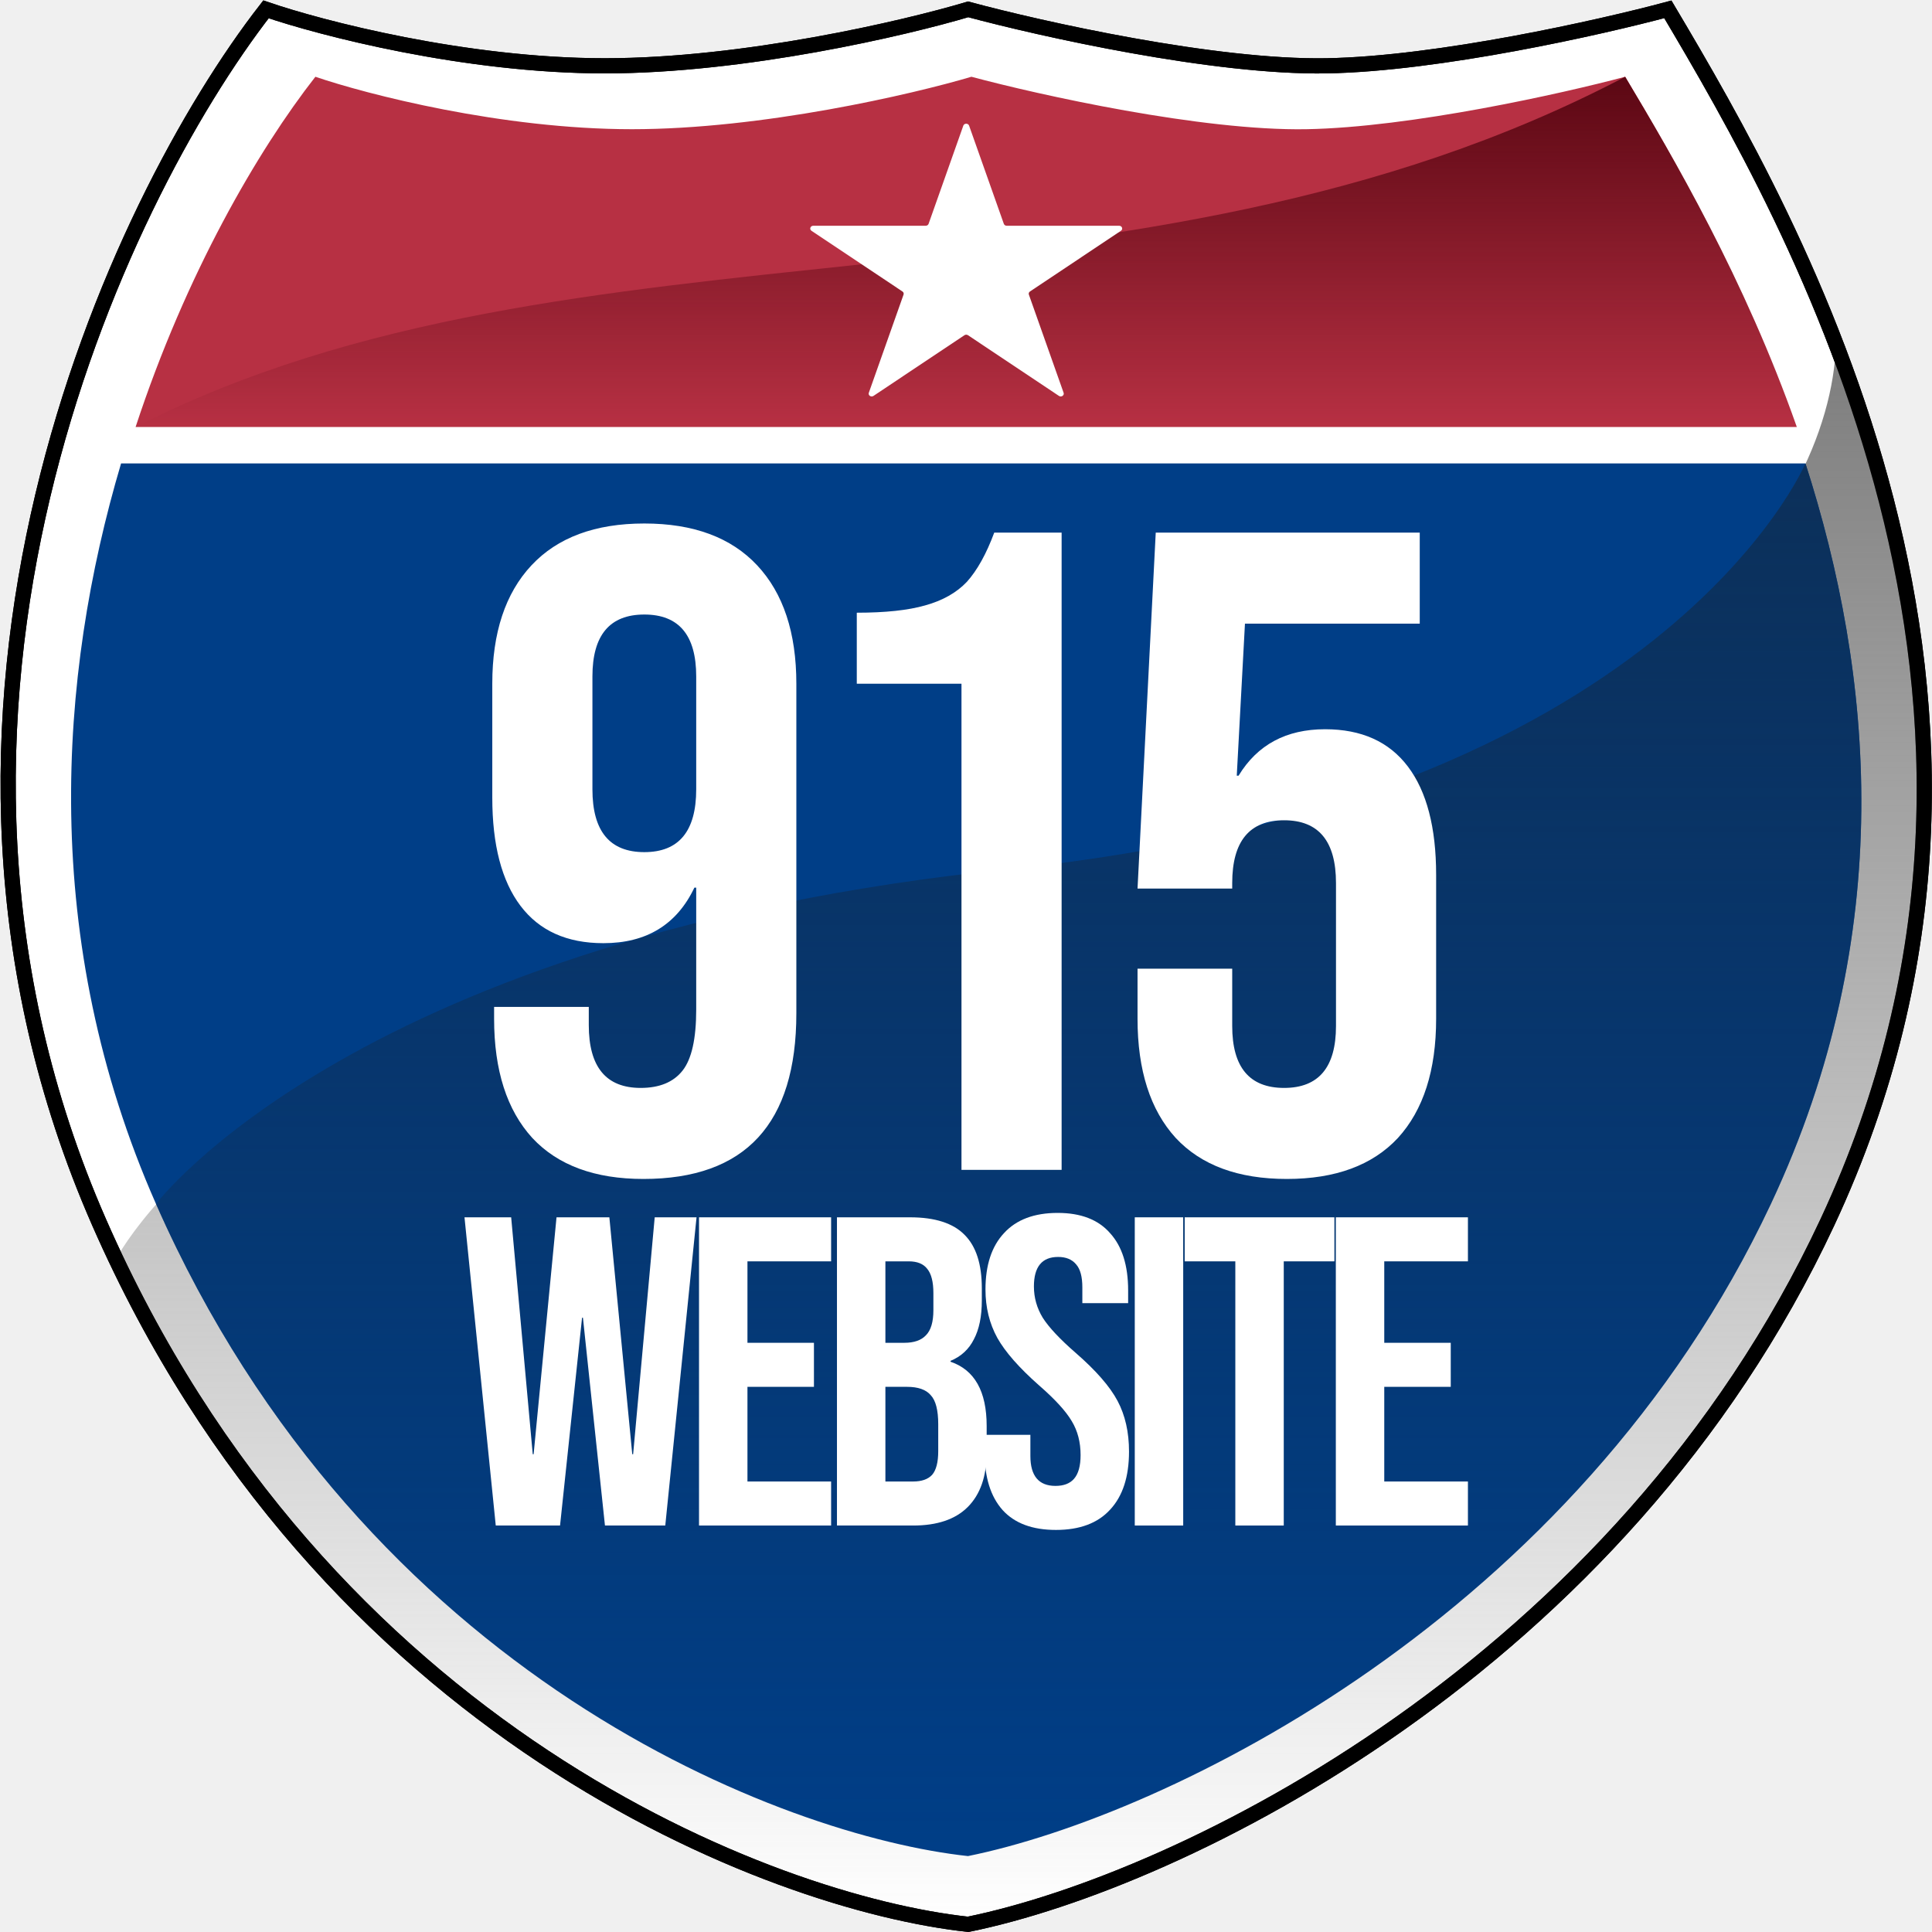
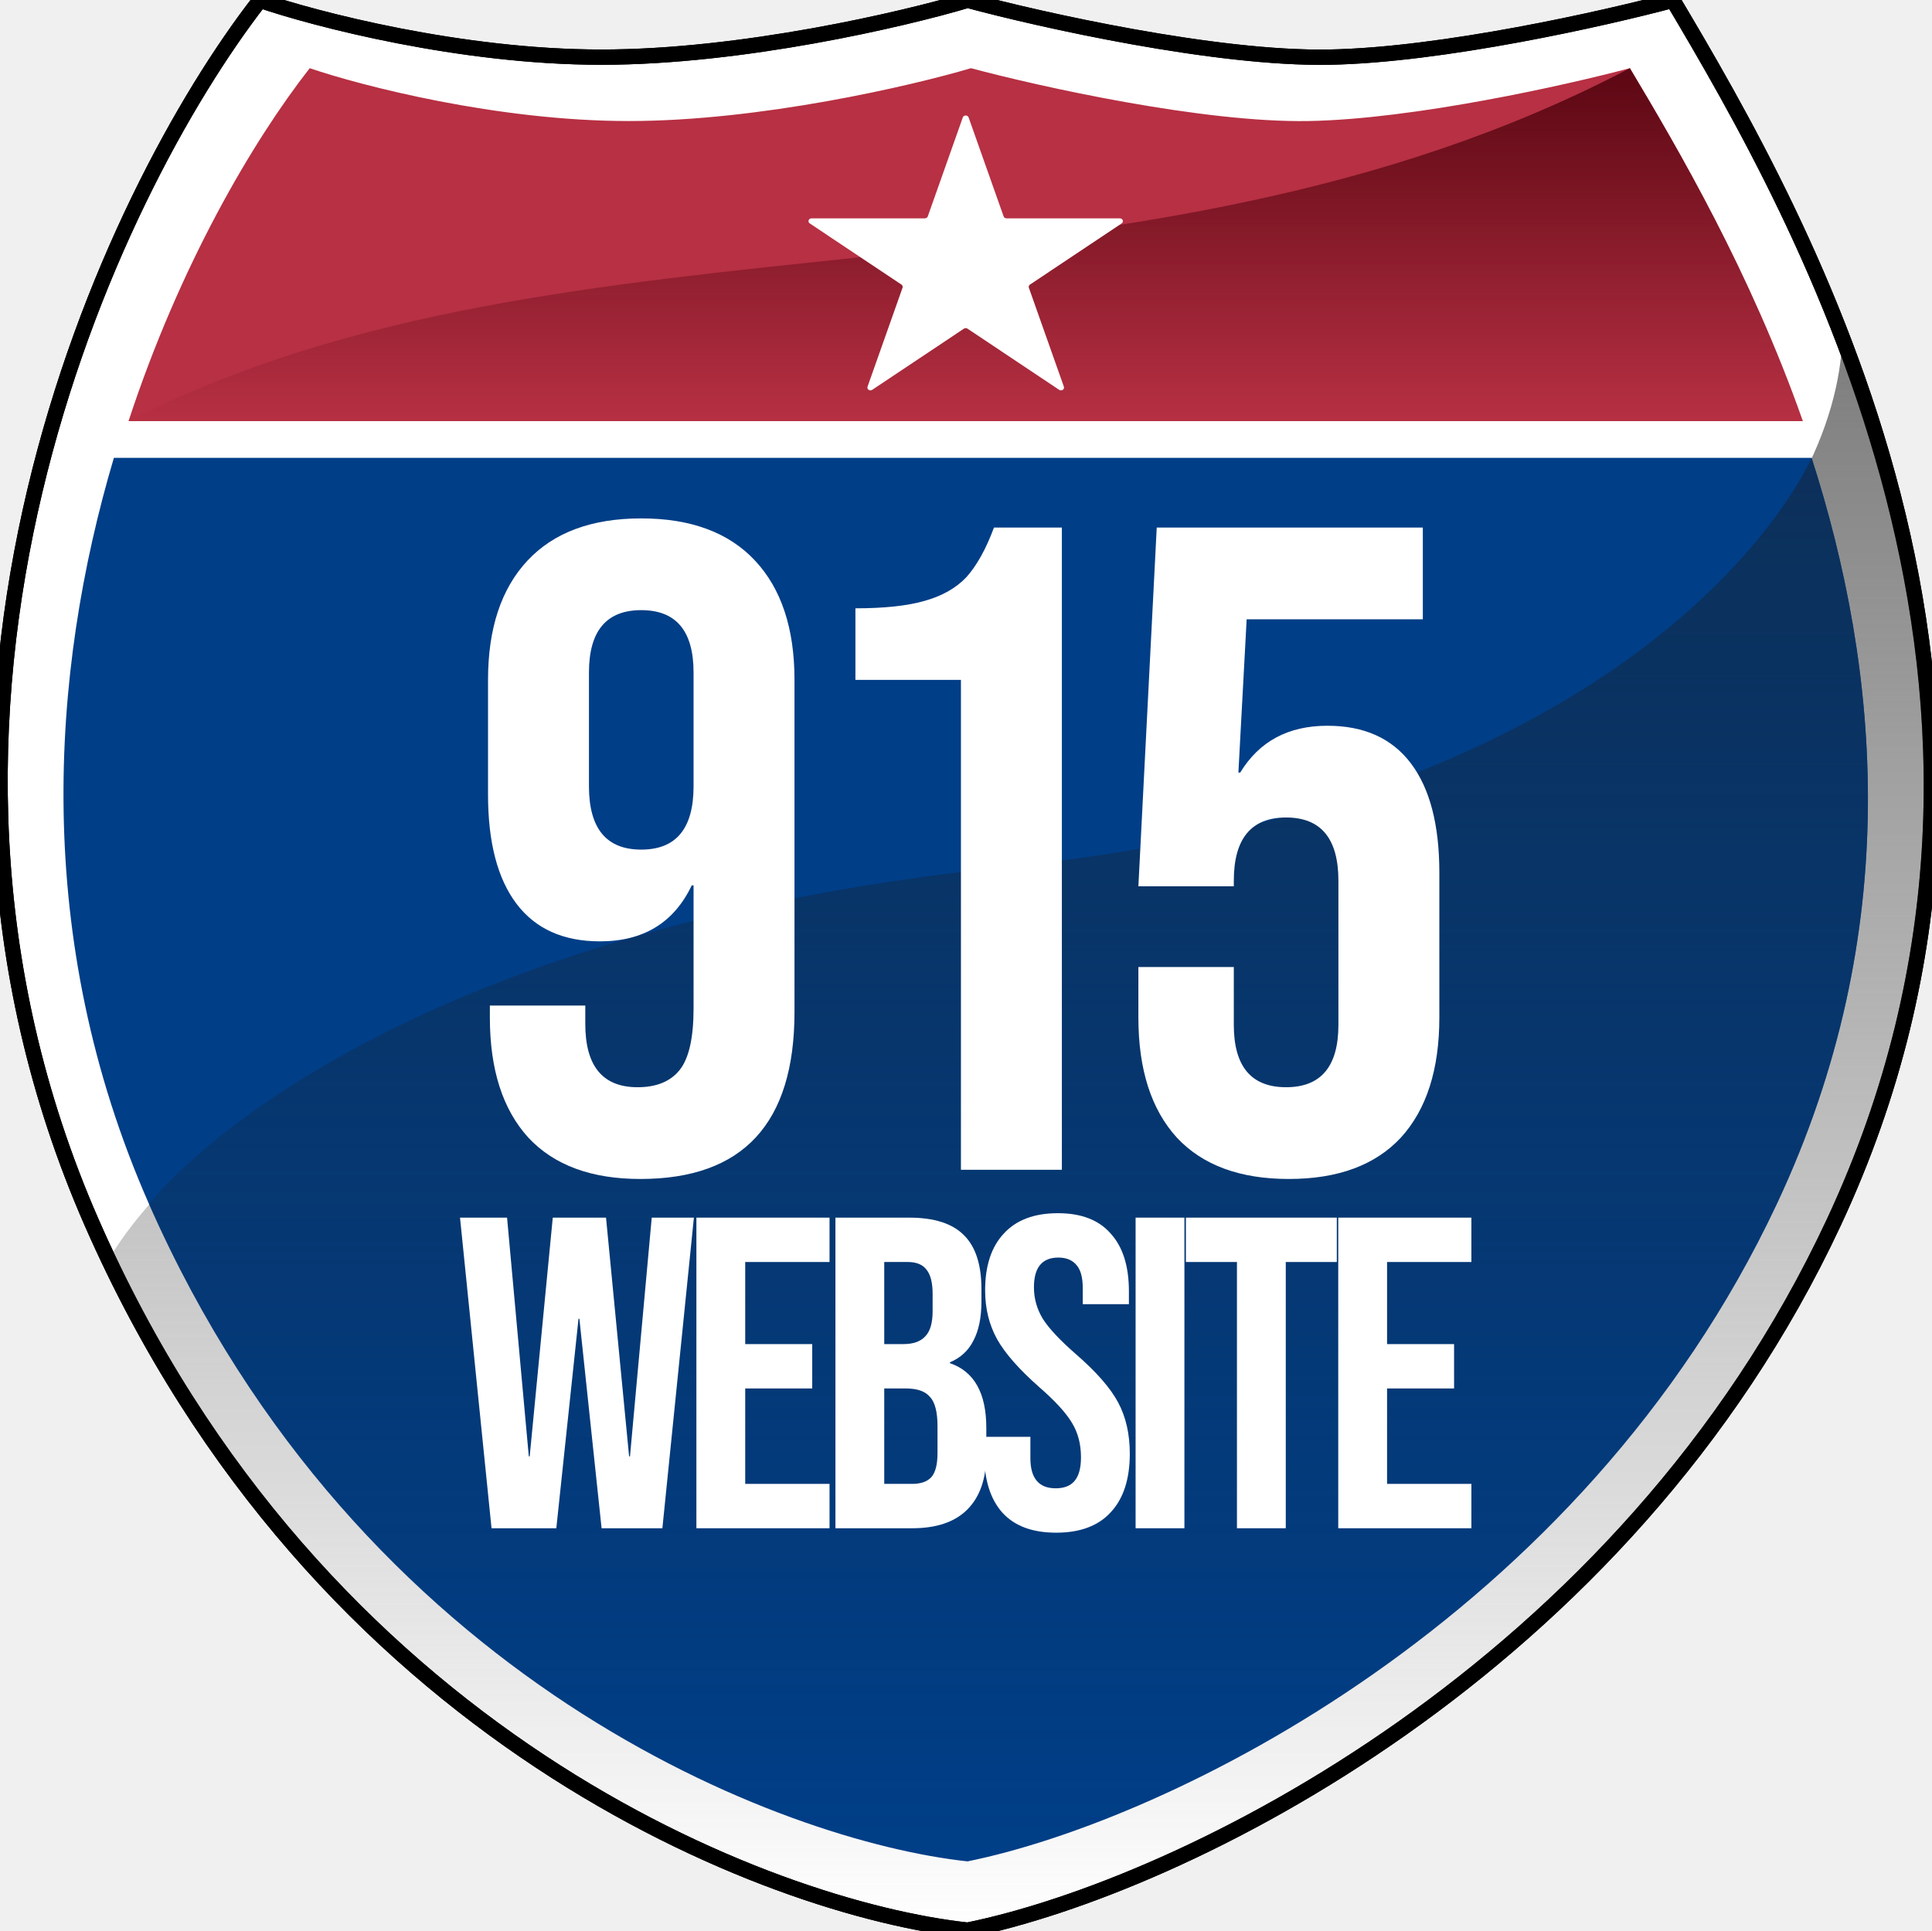
- <svg xmlns="http://www.w3.org/2000/svg" width="1910" height="1910" viewBox="0 0 1910 1910" fill="none">
+ <svg xmlns="http://www.w3.org/2000/svg" width="1895" height="1894" viewBox="0 0 1895 1894" fill="none">
  <g id="915website-logo">
-     <path id="sign-bg" d="M1806.62 1208.24C1601.41 1647.68 1167.47 1859.52 957.123 1902.4C762.953 1881.36 319.275 1713.08 97.921 1208.24C-123.432 703.396 115.72 198.554 262.966 9.238C317.172 27.846 460.048 65.062 597.909 65.062C735.77 65.062 894.827 27.846 957.123 9.238C1029.13 28.655 1200.81 67.004 1311.48 65.062C1422.16 63.12 1582.51 27.037 1648.85 9.238C1774.26 220.398 2046.9 693.687 1806.62 1208.24Z" fill="white" stroke="black" stroke-width="15" />
-     <path id="sign-fg" d="M1806.62 1208.24C1601.41 1647.68 1167.47 1859.52 957.122 1902.39C767.181 1881.82 339.444 1726.35 113.657 1246.75C113.657 1246.75 267.768 932.913 1006.05 857.151C1618.76 794.275 1810.04 508.183 1815.06 340.029C1905.78 576.224 1958.01 884.041 1806.62 1208.24Z" fill="url(#paint0_linear_434_139)" />
-     <path id="sign-stroke" d="M1806.62 1208.24C1601.41 1647.68 1167.47 1859.52 957.123 1902.4C762.953 1881.36 319.275 1713.08 97.921 1208.24C-123.432 703.396 115.72 198.554 262.966 9.238C317.172 27.846 460.048 65.062 597.909 65.062C735.77 65.062 894.827 27.846 957.123 9.238C1029.13 28.655 1200.81 67.004 1311.48 65.062C1422.16 63.12 1582.51 27.037 1648.85 9.238C1774.26 220.398 2046.9 693.687 1806.62 1208.24Z" stroke="black" stroke-width="15" />
-     <path id="sign-bottom-bg" d="M1750.7 1190.25C1558.96 1598.37 1153.53 1795.11 956.998 1834.94C775.581 1815.4 361.044 1659.11 154.229 1190.25C39.163 929.386 57.284 668.524 119.701 458.13H1784.88C1851.74 665.927 1876.69 922.053 1750.7 1190.25Z" fill="#003E87" />
-     <path id="sign-bottom-fg" d="M1750.7 1190.25C1558.96 1598.37 1153.53 1795.11 956.998 1834.94C775.581 1815.4 361.044 1659.11 154.229 1190.25C154.229 1190.25 353.511 925.202 998.562 859.043C1643.61 792.884 1784.88 458.13 1784.88 458.13C1851.74 665.927 1876.69 922.053 1750.7 1190.25Z" fill="url(#paint1_linear_434_139)" />
-     <path id="sign-top-bg" d="M1291.44 127.736C1394.85 125.933 1544.67 92.421 1606.65 75.891C1654.3 155.641 1724.69 275.65 1776.36 422.124H134.055C183.795 270.61 255.086 148.359 311.789 75.891C362.435 93.172 495.927 127.736 624.733 127.736C753.539 127.736 902.149 93.172 960.353 75.891C1027.63 93.924 1188.03 129.539 1291.44 127.736Z" fill="#B73043" />
-     <path id="sign-top-fg" d="M134.055 422.124C570.782 199.654 1121.05 331.062 1606.65 75.891C1654.3 155.641 1724.69 275.65 1776.36 422.124H134.055Z" fill="url(#paint2_linear_434_139)" />
+     <path id="sign-bg" d="M1798.62 1199.24C1593.41 1638.68 1159.47 1850.52 949.123 1893.4C754.953 1872.36 311.275 1704.08 89.921 1199.24C-131.432 694.396 107.72 189.554 254.966 0.238C309.172 18.846 452.048 56.062 589.909 56.062C727.77 56.062 886.827 18.846 949.123 0.238C1021.13 19.655 1192.81 58.004 1303.48 56.062C1414.16 54.12 1574.51 18.037 1640.85 0.238C1766.26 211.398 2038.9 684.687 1798.62 1199.24Z" fill="white" stroke="black" stroke-width="15" />
+     <path id="sign-fg" d="M1798.62 1199.24C1593.41 1638.68 1159.47 1850.52 949.122 1893.39C759.181 1872.82 331.444 1717.35 105.657 1237.75C105.657 1237.75 259.768 923.913 998.047 848.151C1610.76 785.275 1802.04 499.183 1807.06 331.029C1897.78 567.224 1950.01 875.041 1798.62 1199.24Z" fill="url(#paint0_linear_434_139)" />
+     <path id="sign-stroke" d="M1798.62 1199.24C1593.41 1638.68 1159.47 1850.52 949.123 1893.4C754.953 1872.36 311.275 1704.08 89.921 1199.24C-131.432 694.396 107.72 189.554 254.966 0.238C309.172 18.846 452.048 56.062 589.909 56.062C727.77 56.062 886.827 18.846 949.123 0.238C1021.13 19.655 1192.81 58.004 1303.48 56.062C1414.16 54.12 1574.51 18.037 1640.85 0.238C1766.26 211.398 2038.9 684.687 1798.62 1199.24Z" stroke="black" stroke-width="15" />
+     <path id="sign-bottom-bg" d="M1742.7 1181.25C1550.96 1589.37 1145.53 1786.11 948.998 1825.94C767.581 1806.4 353.044 1650.11 146.229 1181.25C31.163 920.386 49.284 659.524 111.701 449.13H1776.88C1843.74 656.927 1868.69 913.053 1742.7 1181.25Z" fill="#003E87" />
+     <path id="sign-bottom-fg" d="M1742.7 1181.25C1550.96 1589.37 1145.53 1786.11 948.998 1825.94C767.581 1806.4 353.044 1650.11 146.229 1181.25C146.229 1181.25 345.511 916.202 990.562 850.043C1635.61 783.884 1776.88 449.13 1776.88 449.13C1843.74 656.927 1868.69 913.053 1742.7 1181.25Z" fill="url(#paint1_linear_434_139)" />
+     <path id="sign-top-bg" d="M1283.44 118.736C1386.85 116.933 1536.67 83.421 1598.65 66.891C1646.3 146.641 1716.69 266.65 1768.36 413.124H126.055C175.795 261.61 247.086 139.359 303.789 66.891C354.435 84.172 487.927 118.736 616.733 118.736C745.539 118.736 894.149 84.172 952.353 66.891C1019.63 84.924 1180.03 120.539 1283.44 118.736Z" fill="#B73043" />
+     <path id="sign-top-fg" d="M126.055 413.124C562.782 190.654 1113.05 322.062 1598.65 66.891C1646.3 146.641 1716.69 266.65 1768.36 413.124H126.055Z" fill="url(#paint2_linear_434_139)" />
    <g id="website">
-       <path d="M459.208 1203.45H505.349L526.678 1437.64H527.549L550.184 1203.45H602.419L625.054 1437.64H625.925L647.254 1203.45H688.607L657.701 1508.16H598.066L576.302 1302.7H575.431L553.666 1508.16H490.114L459.208 1203.45Z" fill="white" />
-       <path d="M691.062 1203.45H821.65V1246.98H738.944V1327.51H804.673V1371.04H738.944V1464.63H821.65V1508.16H691.062V1203.45Z" fill="white" />
-       <path d="M827.431 1203.45H899.69C924.356 1203.45 942.348 1209.25 953.666 1220.86C964.983 1232.18 970.642 1249.74 970.642 1273.53V1285.72C970.642 1301.39 968.03 1314.16 962.807 1324.03C957.874 1333.89 950.183 1341 939.736 1345.36V1346.23C963.532 1354.35 975.43 1375.54 975.43 1409.78V1435.9C975.43 1459.4 969.191 1477.39 956.713 1489.87C944.525 1502.06 926.533 1508.16 902.737 1508.16H827.431V1203.45ZM894.031 1327.51C903.607 1327.51 910.717 1325.04 915.36 1320.11C920.293 1315.18 922.76 1306.91 922.76 1295.3V1278.32C922.76 1267.29 920.729 1259.31 916.666 1254.38C912.893 1249.45 906.799 1246.98 898.384 1246.98H875.313V1327.51H894.031ZM902.737 1464.63C911.152 1464.63 917.391 1462.45 921.454 1458.1C925.517 1453.45 927.548 1445.62 927.548 1434.59V1408.04C927.548 1394.11 925.082 1384.53 920.148 1379.31C915.505 1373.8 907.67 1371.04 896.643 1371.04H875.313V1464.63H902.737Z" fill="white" />
-       <path d="M1043.9 1512.51C1020.68 1512.51 1003.13 1505.98 991.23 1492.92C979.332 1479.57 973.383 1460.56 973.383 1435.9V1418.49H1018.65V1439.38C1018.65 1459.11 1026.92 1468.98 1043.47 1468.98C1051.59 1468.98 1057.68 1466.66 1061.75 1462.01C1066.1 1457.08 1068.28 1449.25 1068.28 1438.51C1068.28 1425.74 1065.37 1414.57 1059.57 1404.99C1053.77 1395.12 1043.03 1383.37 1027.36 1369.73C1007.63 1352.32 993.842 1336.65 986.007 1322.72C978.171 1308.5 974.254 1292.54 974.254 1274.84C974.254 1250.75 980.348 1232.18 992.536 1219.12C1004.72 1205.77 1022.43 1199.1 1045.64 1199.1C1068.57 1199.1 1085.83 1205.77 1097.44 1219.12C1109.34 1232.18 1115.29 1251.04 1115.29 1275.71V1288.33H1070.02V1272.66C1070.02 1262.22 1067.99 1254.67 1063.92 1250.03C1059.86 1245.09 1053.91 1242.63 1046.08 1242.63C1030.12 1242.63 1022.14 1252.35 1022.14 1271.79C1022.14 1282.82 1025.04 1293.12 1030.84 1302.7C1036.94 1312.27 1047.82 1323.88 1063.49 1337.52C1083.51 1354.93 1097.3 1370.75 1104.84 1384.97C1112.39 1399.19 1116.16 1415.87 1116.16 1435.03C1116.16 1459.98 1109.92 1479.14 1097.44 1492.49C1085.25 1505.83 1067.41 1512.51 1043.9 1512.51Z" fill="white" />
-       <path d="M1121.85 1203.45H1169.73V1508.16H1121.85V1203.45Z" fill="white" />
-       <path d="M1221.26 1246.98H1171.2V1203.45H1319.2V1246.98H1269.14V1508.16H1221.26V1246.98Z" fill="white" />
-       <path d="M1320.62 1203.45H1451.21V1246.98H1368.5V1327.51H1434.23V1371.04H1368.5V1464.63H1451.21V1508.16H1320.62V1203.45Z" fill="white" />
+       <path d="M451.208 1194.45H497.349L518.678 1428.64H519.549L542.184 1194.45H594.419L617.054 1428.64H617.925L639.254 1194.45H680.607L649.701 1499.16H590.066L568.302 1293.7H567.431L545.666 1499.16H482.114L451.208 1194.45Z" fill="white" />
+       <path d="M683.062 1194.45H813.65V1237.98H730.944V1318.51H796.673V1362.04H730.944V1455.63H813.65V1499.16H683.062V1194.45Z" fill="white" />
+       <path d="M819.431 1194.45H891.69C916.356 1194.45 934.348 1200.25 945.666 1211.86C956.983 1223.18 962.642 1240.74 962.642 1264.53V1276.72C962.642 1292.39 960.03 1305.16 954.807 1315.03C949.874 1324.89 942.183 1332 931.736 1336.36V1337.23C955.532 1345.35 967.43 1366.54 967.43 1400.78V1426.9C967.43 1450.4 961.191 1468.39 948.713 1480.87C936.525 1493.06 918.533 1499.16 894.737 1499.16H819.431V1194.45ZM886.031 1318.51C895.607 1318.51 902.717 1316.04 907.36 1311.11C912.293 1306.18 914.76 1297.91 914.76 1286.3V1269.32C914.76 1258.29 912.729 1250.31 908.666 1245.38C904.893 1240.45 898.799 1237.98 890.384 1237.98H867.313V1318.51H886.031ZM894.737 1455.63C903.152 1455.63 909.391 1453.45 913.454 1449.1C917.517 1444.45 919.548 1436.62 919.548 1425.59V1399.04C919.548 1385.11 917.082 1375.53 912.148 1370.31C907.505 1364.8 899.67 1362.04 888.643 1362.04H867.313V1455.63H894.737Z" fill="white" />
+       <path d="M1035.9 1503.51C1012.68 1503.51 995.128 1496.98 983.23 1483.92C971.332 1470.57 965.383 1451.56 965.383 1426.9V1409.49H1010.65V1430.38C1010.65 1450.11 1018.92 1459.98 1035.47 1459.98C1043.59 1459.98 1049.68 1457.66 1053.75 1453.01C1058.1 1448.08 1060.28 1440.25 1060.28 1429.51C1060.28 1416.74 1057.37 1405.57 1051.57 1395.99C1045.77 1386.12 1035.03 1374.37 1019.36 1360.73C999.626 1343.32 985.842 1327.65 978.007 1313.72C970.171 1299.5 966.254 1283.54 966.254 1265.84C966.254 1241.75 972.348 1223.18 984.536 1210.12C996.724 1196.77 1014.43 1190.1 1037.64 1190.1C1060.57 1190.1 1077.83 1196.77 1089.44 1210.12C1101.34 1223.18 1107.29 1242.04 1107.29 1266.71V1279.33H1062.02V1263.66C1062.02 1253.22 1059.99 1245.67 1055.92 1241.03C1051.86 1236.09 1045.91 1233.63 1038.08 1233.63C1022.12 1233.63 1014.14 1243.35 1014.14 1262.79C1014.14 1273.82 1017.04 1284.12 1022.84 1293.7C1028.94 1303.27 1039.82 1314.88 1055.49 1328.52C1075.51 1345.93 1089.3 1361.75 1096.84 1375.97C1104.39 1390.19 1108.16 1406.87 1108.16 1426.03C1108.16 1450.98 1101.92 1470.14 1089.44 1483.49C1077.25 1496.83 1059.41 1503.51 1035.9 1503.51Z" fill="white" />
+       <path d="M1113.85 1194.45H1161.73V1499.16H1113.85V1194.45Z" fill="white" />
+       <path d="M1213.26 1237.98H1163.2V1194.45H1311.2V1237.98H1261.14V1499.16H1213.26V1237.98Z" fill="white" />
+       <path d="M1312.62 1194.45H1443.21V1237.98H1360.5V1318.51H1426.23V1362.04H1360.5V1455.63H1443.21V1499.16H1312.62V1194.45Z" fill="white" />
    </g>
-     <path id="915" d="M636.081 1165.53C588.081 1165.53 551.481 1152.03 526.281 1125.03C501.081 1097.43 488.481 1058.13 488.481 1007.13V995.433H582.081V1013.43C582.081 1054.83 599.181 1075.53 633.381 1075.53C651.981 1075.53 665.781 1069.83 674.781 1058.43C683.781 1047.03 688.281 1026.93 688.281 998.133V877.533H686.481C669.081 914.133 639.081 932.433 596.481 932.433C560.481 932.433 533.181 920.133 514.581 895.533C495.981 870.933 486.681 835.233 486.681 788.433V675.933C486.681 625.533 499.581 586.533 525.381 558.933C551.181 531.333 588.381 517.533 636.981 517.533C685.581 517.533 722.781 531.333 748.581 558.933C774.381 586.533 787.281 625.533 787.281 675.933V1001.73C787.281 1110.93 736.881 1165.53 636.081 1165.53ZM636.981 842.433C671.181 842.433 688.281 821.733 688.281 780.333V668.733C688.281 627.933 671.181 607.533 636.981 607.533C602.781 607.533 585.681 627.933 585.681 668.733V780.333C585.681 821.733 602.781 842.433 636.981 842.433ZM950.532 675.933H847.032V605.733C875.232 605.733 897.732 603.333 914.532 598.533C931.932 593.733 945.732 585.933 955.932 575.133C966.132 563.733 975.132 547.533 982.932 526.533H1049.53V1156.53H950.532V675.933ZM1272.18 1165.53C1224.18 1165.53 1187.58 1152.03 1162.38 1125.03C1137.18 1097.43 1124.58 1058.13 1124.58 1007.13V957.633H1218.18V1014.33C1218.18 1055.13 1235.28 1075.53 1269.48 1075.53C1303.68 1075.53 1320.78 1055.13 1320.78 1014.33V873.033C1320.78 831.633 1303.68 810.933 1269.48 810.933C1235.28 810.933 1218.18 831.633 1218.18 873.033V878.433H1124.58L1142.58 526.533H1403.58V616.533H1230.78L1222.68 766.833H1224.48C1243.08 736.233 1271.58 720.933 1309.98 720.933C1345.98 720.933 1373.28 733.233 1391.88 757.833C1410.48 782.433 1419.78 818.133 1419.78 864.933V1007.13C1419.78 1058.13 1407.18 1097.43 1381.98 1125.03C1356.78 1152.03 1320.18 1165.53 1272.18 1165.53Z" fill="white" />
-     <path id="star" d="M952.354 124.211C953.253 121.672 957.163 121.672 958.061 124.211L992.404 221.284C992.805 222.419 993.957 223.188 995.257 223.188H1106.39C1109.3 223.188 1110.51 226.603 1108.16 228.172L1018.25 288.166C1017.19 288.868 1016.75 290.112 1017.16 291.247L1051.5 388.32C1052.4 390.858 1049.23 392.969 1046.88 391.4L956.971 331.406C955.92 330.704 954.496 330.704 953.444 331.406L863.533 391.4C861.182 392.969 858.019 390.858 858.917 388.32L893.26 291.247C893.661 290.112 893.221 288.868 892.17 288.166L802.259 228.172C799.908 226.603 801.116 223.188 804.022 223.188H915.158C916.458 223.188 917.61 222.419 918.012 221.284L952.354 124.211Z" fill="white" />
+     <path id="915" d="M628.081 1156.53C580.081 1156.53 543.481 1143.03 518.281 1116.03C493.081 1088.43 480.481 1049.13 480.481 998.133V986.433H574.081V1004.43C574.081 1045.83 591.181 1066.53 625.381 1066.53C643.981 1066.53 657.781 1060.83 666.781 1049.43C675.781 1038.03 680.281 1017.93 680.281 989.133V868.533H678.481C661.081 905.133 631.081 923.433 588.481 923.433C552.481 923.433 525.181 911.133 506.581 886.533C487.981 861.933 478.681 826.233 478.681 779.433V666.933C478.681 616.533 491.581 577.533 517.381 549.933C543.181 522.333 580.381 508.533 628.981 508.533C677.581 508.533 714.781 522.333 740.581 549.933C766.381 577.533 779.281 616.533 779.281 666.933V992.733C779.281 1101.93 728.881 1156.53 628.081 1156.53ZM628.981 833.433C663.181 833.433 680.281 812.733 680.281 771.333V659.733C680.281 618.933 663.181 598.533 628.981 598.533C594.781 598.533 577.681 618.933 577.681 659.733V771.333C577.681 812.733 594.781 833.433 628.981 833.433ZM942.532 666.933H839.032V596.733C867.232 596.733 889.732 594.333 906.532 589.533C923.932 584.733 937.732 576.933 947.932 566.133C958.132 554.733 967.132 538.533 974.932 517.533H1041.53V1147.53H942.532V666.933ZM1264.18 1156.53C1216.18 1156.53 1179.58 1143.03 1154.38 1116.03C1129.18 1088.43 1116.58 1049.13 1116.58 998.133V948.633H1210.18V1005.33C1210.18 1046.13 1227.28 1066.53 1261.48 1066.53C1295.68 1066.53 1312.78 1046.13 1312.78 1005.33V864.033C1312.78 822.633 1295.68 801.933 1261.48 801.933C1227.28 801.933 1210.18 822.633 1210.18 864.033V869.433H1116.58L1134.58 517.533H1395.58V607.533H1222.78L1214.68 757.833H1216.48C1235.08 727.233 1263.58 711.933 1301.98 711.933C1337.98 711.933 1365.28 724.233 1383.88 748.833C1402.48 773.433 1411.78 809.133 1411.78 855.933V998.133C1411.78 1049.13 1399.18 1088.43 1373.98 1116.03C1348.78 1143.03 1312.18 1156.53 1264.18 1156.53Z" fill="white" />
+     <path id="star" d="M944.354 115.211C945.253 112.672 949.163 112.672 950.061 115.211L984.404 212.284C984.805 213.419 985.957 214.188 987.257 214.188H1098.39C1101.3 214.188 1102.51 217.603 1100.16 219.172L1010.25 279.166C1009.19 279.868 1008.75 281.112 1009.16 282.247L1043.5 379.32C1044.4 381.858 1041.23 383.969 1038.88 382.4L948.971 322.406C947.92 321.704 946.496 321.704 945.444 322.406L855.533 382.4C853.182 383.969 850.019 381.858 850.917 379.32L885.26 282.247C885.661 281.112 885.221 279.868 884.17 279.166L794.259 219.172C791.908 217.603 793.116 214.188 796.022 214.188H907.158C908.458 214.188 909.61 213.419 910.012 212.284L944.354 115.211Z" fill="white" />
  </g>
  <defs>
-     <linearGradient id="paint0_linear_434_139" x1="1007.53" y1="340.029" x2="1007.53" y2="1902.39" gradientUnits="userSpaceOnUse">
+     <linearGradient id="paint0_linear_434_139" x1="999.527" y1="331.029" x2="999.527" y2="1893.39" gradientUnits="userSpaceOnUse">
      <stop stop-color="#7D7D7D" />
      <stop offset="1" stop-color="#7D7D7D" stop-opacity="0" />
    </linearGradient>
-     <linearGradient id="paint1_linear_434_139" x1="997.19" y1="458.13" x2="997.19" y2="1834.94" gradientUnits="userSpaceOnUse">
+     <linearGradient id="paint1_linear_434_139" x1="989.19" y1="449.13" x2="989.19" y2="1825.94" gradientUnits="userSpaceOnUse">
      <stop stop-color="#0C305A" />
      <stop offset="1" stop-color="#0C305A" stop-opacity="0" />
    </linearGradient>
-     <linearGradient id="paint2_linear_434_139" x1="955.207" y1="75.891" x2="955.207" y2="422.124" gradientUnits="userSpaceOnUse">
+     <linearGradient id="paint2_linear_434_139" x1="947.207" y1="66.891" x2="947.207" y2="413.124" gradientUnits="userSpaceOnUse">
      <stop stop-color="#5B0713" />
      <stop offset="1" stop-color="#5B0713" stop-opacity="0" />
    </linearGradient>
  </defs>
</svg>
